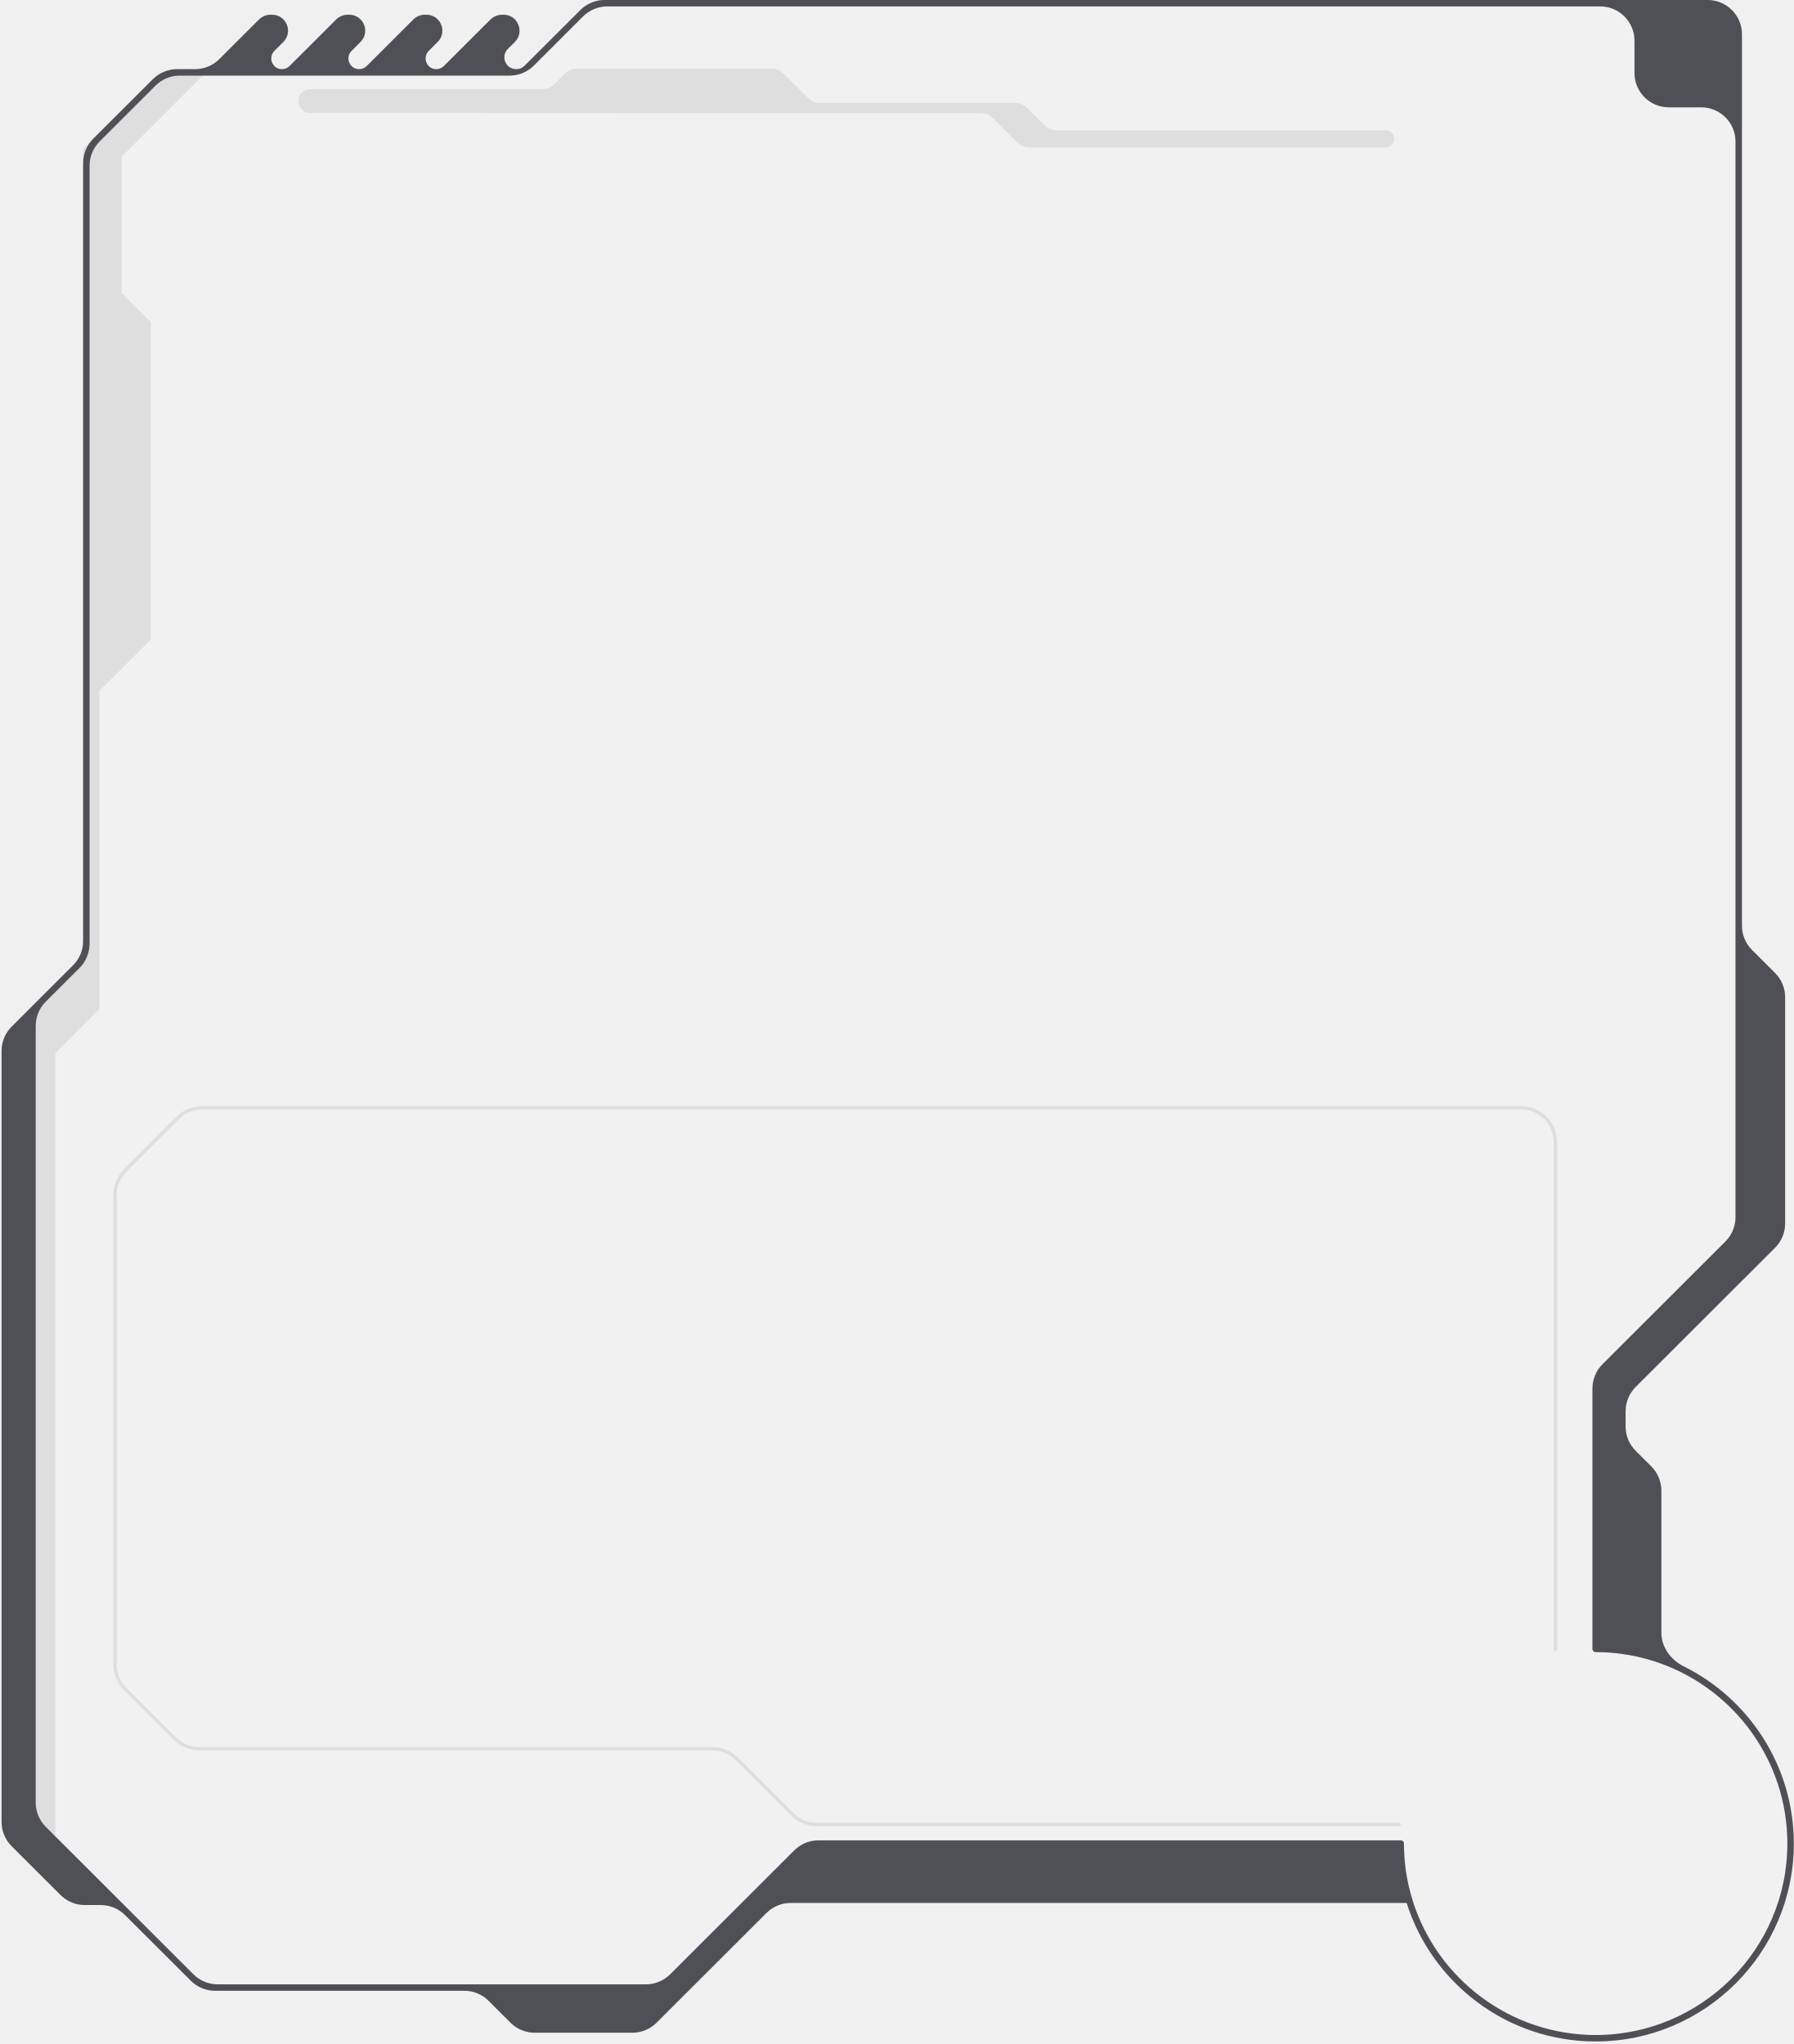
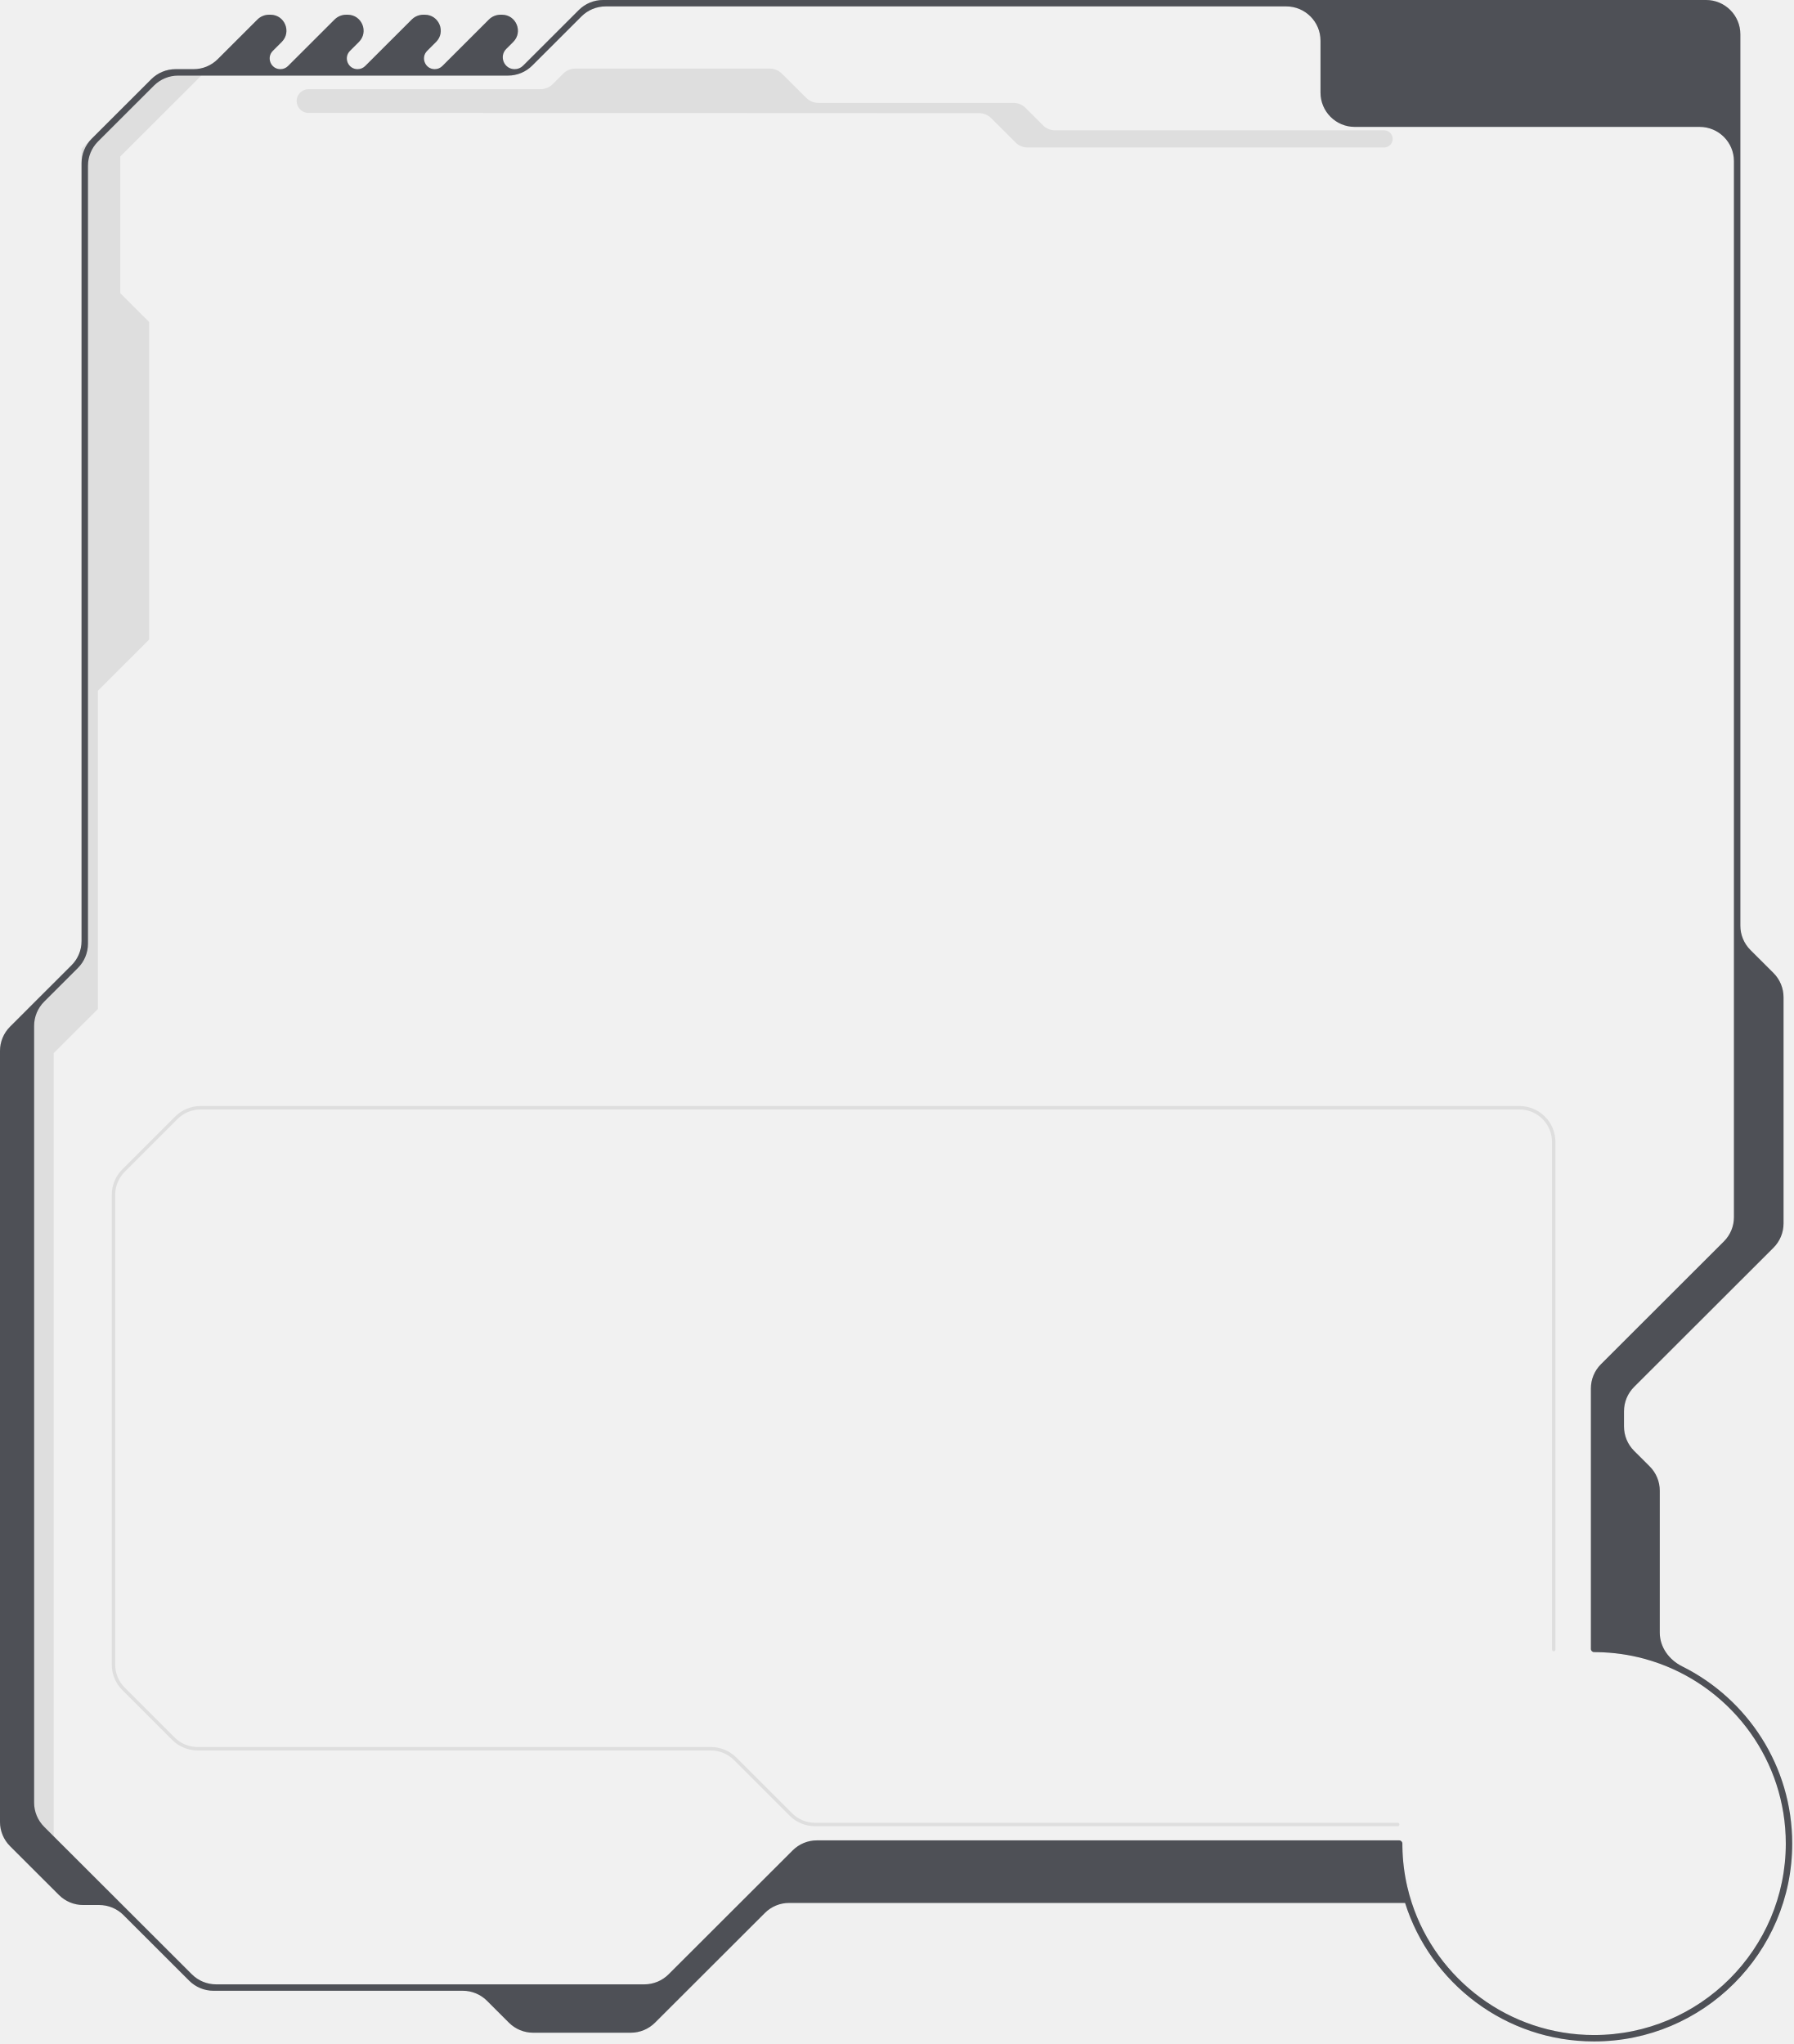
<svg xmlns="http://www.w3.org/2000/svg" width="523" height="596" viewBox="0 0 523 596" fill="none">
-   <g filter="url(#filter0_b_3971_11197)">
-     <path d="M196.102 575.82C194.227 577.693 191.686 578.744 189.036 578.744L63.527 578.744C60.877 578.744 58.335 577.692 56.46 575.82L34.351 553.738L16.185 535.594L13.394 532.806C11.516 530.931 10.461 528.385 10.461 525.731L10.461 299.28C10.461 296.626 11.516 294.081 13.394 292.205L23.233 282.378C25.111 280.502 26.166 277.957 26.166 275.303L26.166 48.456C26.166 45.802 27.221 43.257 29.099 41.382L45.4 25.098C47.275 23.225 49.817 22.173 52.467 22.173L148.641 22.173C151.291 22.173 153.833 21.121 155.708 19.248L170.049 4.925C171.924 3.052 174.465 2 177.115 2L467.503 2C473.026 2 477.503 6.477 477.503 12L477.503 21.422C477.503 26.945 481.981 31.422 487.503 31.422L496.961 31.422C502.484 31.422 506.961 35.899 506.961 41.422L506.961 355.043C506.961 357.698 505.906 360.243 504.028 362.118L468.185 397.921C466.307 399.797 465.252 402.342 465.252 404.996L465.252 480.941C465.252 481.455 465.672 481.867 466.186 481.867C466.499 481.867 466.809 481.867 467.119 481.874C471.82 481.953 476.383 482.613 480.737 483.784C482.298 484.205 483.833 484.69 485.334 485.242C506.756 493.067 522.08 513.627 522.08 537.694C522.08 568.477 497.006 593.521 466.186 593.521C441.41 593.521 420.347 577.338 413.036 554.999C412.528 553.447 412.087 551.866 411.714 550.258C410.847 546.51 410.362 542.617 410.295 538.626C410.291 538.317 410.287 538.007 410.287 537.694C410.287 537.181 409.876 536.761 409.362 536.761L239.35 536.761C236.7 536.761 234.159 537.813 232.284 539.686L196.102 575.82Z" fill="white" fill-opacity="0.1" />
+   <g filter="url(#filter0_b_4190_19384)">
+     <path d="M195.641 575.82C193.766 577.693 191.225 578.744 188.575 578.744L63.066 578.744C60.416 578.744 57.874 577.692 55.999 575.82L33.891 553.738L15.725 535.594L12.933 532.806C11.056 530.931 10 528.385 10 525.731L10 299.28C10 296.626 11.056 294.081 12.934 292.205L22.772 282.378C24.65 280.502 25.706 277.957 25.706 275.303L25.706 48.456C25.706 45.802 26.761 43.257 28.638 41.382L44.939 25.098C46.814 23.225 49.356 22.173 52.006 22.173L148.18 22.173C150.83 22.173 153.372 21.121 155.247 19.248L169.588 4.925C171.463 3.052 174.004 2 176.654 2L467.042 2C472.565 2 477.042 6.477 477.042 12L477.042 21.422C477.042 26.945 481.52 31.422 487.042 31.422L496.5 31.422C502.023 31.422 506.5 35.899 506.5 41.422L506.5 355.043C506.5 357.698 505.445 360.243 503.567 362.118L467.724 397.921C465.846 399.797 464.791 402.342 464.791 404.996L464.791 480.941C464.791 481.455 465.211 481.867 465.725 481.867C466.038 481.867 466.348 481.867 466.658 481.874C471.359 481.953 475.922 482.613 480.276 483.784C481.837 484.205 483.372 484.69 484.873 485.242C506.295 493.067 521.619 513.627 521.619 537.694C521.619 568.477 496.545 593.521 465.725 593.521C440.949 593.521 419.886 577.338 412.575 554.999C412.067 553.447 411.626 551.866 411.253 550.258C410.386 546.51 409.901 542.617 409.834 538.626C409.83 538.317 409.826 538.007 409.826 537.694C409.826 537.181 409.415 536.761 408.901 536.761L238.889 536.761C236.239 536.761 233.698 537.813 231.823 539.686L195.641 575.82Z" fill="white" fill-opacity="0.1" />
  </g>
-   <path d="M16.126 538.099L8.534 530.517L8.534 294.224L24.24 278.537L24.24 43.4L44.567 23.098C46.442 21.225 48.984 20.173 51.634 20.173L59.369 20.173L60.389 20.796L59.145 22.038L35.535 45.619L35.535 85.491L43.937 93.883L43.937 186.493L28.989 201.423L28.989 294.224L16.126 307.072L16.126 538.099Z" fill="#DEDEDE" />
-   <path d="M404 38C405.381 38 406.5 39.119 406.5 40.5C406.5 41.881 405.381 43 404 43L300.071 43C298.745 43 297.473 42.473 296.536 41.535L289.464 34.464C288.526 33.526 287.256 33 285.93 32.999L90.419 32.918C87.328 32.917 85.79 29.171 87.989 26.998C88.637 26.359 89.51 26 90.421 26L158.069 26C159.395 26 160.667 25.473 161.604 24.535L164.675 21.465C165.613 20.527 166.885 20 168.211 20L224.874 20C226.194 20 227.461 20.522 228.398 21.453L235.538 28.547C236.474 29.478 237.741 30 239.062 30L295.929 30C297.255 30 298.527 30.527 299.464 31.465L304.536 36.535C305.473 37.473 306.745 38 308.071 38L404 38Z" fill="#DEDEDE" />
-   <path d="M407.961 531.998H238.103C235.451 531.998 232.907 530.944 231.032 529.069L214.8 512.836C212.924 510.961 210.381 509.908 207.729 509.908H58.084C55.432 509.908 52.889 508.854 51.013 506.979L36.476 492.441C34.6 490.566 33.547 488.022 33.547 485.37L33.547 348.399C33.547 345.747 34.6 343.203 36.476 341.328L51.875 325.929C53.75 324.054 56.294 323 58.946 323H70H124H443.461C448.984 323 453.461 327.477 453.461 333V481" stroke="#DEDEDE" stroke-miterlimit="10" stroke-linecap="round" />
-   <path d="M410.12 554.863C410.118 554.863 410.117 554.865 410.118 554.867C417.493 578.249 439.411 595.25 465.227 595.25C497.074 595.25 522.988 569.371 522.988 537.558C522.988 514.95 509.9 495.338 490.894 485.883C487.095 483.993 484.375 480.288 484.375 476.044L484.375 434.665C484.375 432.01 483.319 429.464 481.44 427.588L476.884 423.039C475.005 421.163 473.949 418.617 473.949 415.962L473.949 411.489C473.949 408.835 475.005 406.289 476.883 404.413L517.527 363.818C519.405 361.942 520.46 359.397 520.46 356.743L520.46 290.791C520.46 288.137 519.405 285.591 517.527 283.716L510.802 276.999C508.924 275.124 507.869 272.578 507.869 269.924L507.869 10C507.869 4.477 503.392 -8.56285e-07 497.869 -1.09734e-06L176.279 -1.51336e-05C173.629 -1.52492e-05 171.087 1.052 169.212 2.925L152.96 19.16C152.311 19.808 151.431 20.173 150.513 20.173C147.426 20.173 145.882 16.44 148.065 14.259L150.094 12.233C153.026 9.304 150.952 4.293 146.808 4.293L146.401 4.293C145.125 4.293 143.9 4.799 142.996 5.702L129.425 19.257C128.838 19.843 128.042 20.173 127.212 20.173C124.422 20.173 123.025 16.799 125 14.827L127.597 12.233C130.529 9.304 128.455 4.293 124.311 4.293L123.904 4.293C122.627 4.293 121.402 4.799 120.499 5.702L106.927 19.257C106.34 19.843 105.544 20.173 104.715 20.173C101.924 20.173 100.528 16.799 102.502 14.827L105.099 12.233C108.031 9.304 105.957 4.293 101.813 4.293L101.406 4.293C100.13 4.293 98.905 4.799 98.001 5.702L84.43 19.257C83.843 19.843 83.047 20.173 82.217 20.173C79.427 20.173 78.031 16.799 80.005 14.827L82.602 12.233C85.534 9.304 83.46 4.293 79.316 4.293L78.909 4.293C77.632 4.293 76.407 4.799 75.504 5.702L63.944 17.248C62.069 19.121 59.527 20.173 56.877 20.173L51.637 20.173C48.987 20.173 46.445 21.225 44.57 23.098L27.176 40.471C25.298 42.346 24.243 44.892 24.243 47.546L24.243 274.392C24.243 277.046 23.188 279.591 21.31 281.467L8.538 294.224L3.394 299.361C1.516 301.237 0.461 303.782 0.461 306.436L0.461 531.239C0.461 533.893 1.516 536.438 3.394 538.314L17.648 552.55C19.523 554.423 22.065 555.475 24.715 555.475L29.387 555.475C32.037 555.475 34.579 556.527 36.454 558.399L55.63 577.55C57.505 579.422 60.047 580.474 62.697 580.474L135.381 580.474C138.031 580.474 140.573 581.526 142.448 583.398L148.843 589.786C150.718 591.658 153.259 592.71 155.909 592.71L184.361 592.71C187.011 592.71 189.552 591.658 191.427 589.786L223.468 557.788C225.343 555.915 227.884 554.863 230.534 554.863L410.12 554.863ZM195.389 575.685C193.514 577.557 190.973 578.609 188.323 578.609L63.466 578.609C60.816 578.609 58.275 577.557 56.4 575.684L34.291 553.603L16.125 535.459L13.334 532.671C11.456 530.795 10.401 528.25 10.401 525.596L10.401 299.145C10.401 296.491 11.456 293.945 13.334 292.07L23.173 282.243C25.051 280.367 26.106 277.822 26.106 275.167L26.106 48.321C26.106 45.667 27.161 43.122 29.039 41.246L45.339 24.963C47.214 23.09 49.756 22.038 52.407 22.038L148.581 22.038C151.231 22.038 153.772 20.986 155.647 19.113L169.988 4.789C171.863 2.917 174.405 1.865 177.055 1.865L466.545 1.865C472.067 1.865 476.545 6.342 476.545 11.865L476.545 21.287C476.545 26.81 481.022 31.287 486.545 31.287L496.002 31.287C501.525 31.287 506.002 35.764 506.002 41.287L506.002 354.908C506.002 357.562 504.947 360.108 503.069 361.983L467.226 397.786C465.348 399.662 464.293 402.207 464.293 404.861L464.293 480.806C464.293 481.319 464.713 481.732 465.227 481.732C465.54 481.732 465.85 481.732 466.16 481.739C470.861 481.817 475.424 482.478 479.778 483.649C481.339 484.07 482.874 484.555 484.375 485.107C505.797 492.931 521.121 513.492 521.121 537.558C521.121 568.342 496.047 593.385 465.227 593.385C440.452 593.385 419.388 577.203 412.077 554.863C411.569 553.312 411.128 551.731 410.755 550.123C409.889 546.375 409.403 542.481 409.336 538.491C409.332 538.181 409.329 537.872 409.329 537.558C409.329 537.045 408.917 536.626 408.404 536.626L238.637 536.626C235.987 536.626 233.445 537.678 231.57 539.55L195.389 575.685Z" fill="#61646B" />
-   <path d="M410.12 554.863C410.118 554.863 410.117 554.865 410.118 554.867C417.493 578.249 439.411 595.25 465.227 595.25C497.074 595.25 522.988 569.371 522.988 537.558C522.988 514.95 509.9 495.338 490.894 485.883C487.095 483.993 484.375 480.288 484.375 476.044L484.375 434.665C484.375 432.01 483.319 429.464 481.44 427.588L476.884 423.039C475.005 421.163 473.949 418.617 473.949 415.962L473.949 411.489C473.949 408.835 475.005 406.289 476.883 404.413L517.527 363.818C519.405 361.942 520.46 359.397 520.46 356.743L520.46 290.791C520.46 288.137 519.405 285.591 517.527 283.716L510.802 276.999C508.924 275.124 507.869 272.578 507.869 269.924L507.869 10C507.869 4.477 503.392 -8.56285e-07 497.869 -1.09734e-06L176.279 -1.51336e-05C173.629 -1.52492e-05 171.087 1.052 169.212 2.925L152.96 19.16C152.311 19.808 151.431 20.173 150.513 20.173C147.426 20.173 145.882 16.44 148.065 14.259L150.094 12.233C153.026 9.304 150.952 4.293 146.808 4.293L146.401 4.293C145.125 4.293 143.9 4.799 142.996 5.702L129.425 19.257C128.838 19.843 128.042 20.173 127.212 20.173C124.422 20.173 123.025 16.799 125 14.827L127.597 12.233C130.529 9.304 128.455 4.293 124.311 4.293L123.904 4.293C122.627 4.293 121.402 4.799 120.499 5.702L106.927 19.257C106.34 19.843 105.544 20.173 104.715 20.173C101.924 20.173 100.528 16.799 102.502 14.827L105.099 12.233C108.031 9.304 105.957 4.293 101.813 4.293L101.406 4.293C100.13 4.293 98.905 4.799 98.001 5.702L84.43 19.257C83.843 19.843 83.047 20.173 82.217 20.173C79.427 20.173 78.031 16.799 80.005 14.827L82.602 12.233C85.534 9.304 83.46 4.293 79.316 4.293L78.909 4.293C77.632 4.293 76.407 4.799 75.504 5.702L63.944 17.248C62.069 19.121 59.527 20.173 56.877 20.173L51.637 20.173C48.987 20.173 46.445 21.225 44.57 23.098L27.176 40.471C25.298 42.346 24.243 44.892 24.243 47.546L24.243 274.392C24.243 277.046 23.188 279.591 21.31 281.467L8.538 294.224L3.394 299.361C1.516 301.237 0.461 303.782 0.461 306.436L0.461 531.239C0.461 533.893 1.516 536.438 3.394 538.314L17.648 552.55C19.523 554.423 22.065 555.475 24.715 555.475L29.387 555.475C32.037 555.475 34.579 556.527 36.454 558.399L55.63 577.55C57.505 579.422 60.047 580.474 62.697 580.474L135.381 580.474C138.031 580.474 140.573 581.526 142.448 583.398L148.843 589.786C150.718 591.658 153.259 592.71 155.909 592.71L184.361 592.71C187.011 592.71 189.552 591.658 191.427 589.786L223.468 557.788C225.343 555.915 227.884 554.863 230.534 554.863L410.12 554.863ZM195.389 575.685C193.514 577.557 190.973 578.609 188.323 578.609L63.466 578.609C60.816 578.609 58.275 577.557 56.4 575.684L34.291 553.603L16.125 535.459L13.334 532.671C11.456 530.795 10.401 528.25 10.401 525.596L10.401 299.145C10.401 296.491 11.456 293.945 13.334 292.07L23.173 282.243C25.051 280.367 26.106 277.822 26.106 275.167L26.106 48.321C26.106 45.667 27.161 43.122 29.039 41.246L45.339 24.963C47.214 23.09 49.756 22.038 52.407 22.038L148.581 22.038C151.231 22.038 153.772 20.986 155.647 19.113L169.988 4.789C171.863 2.917 174.405 1.865 177.055 1.865L466.545 1.865C472.067 1.865 476.545 6.342 476.545 11.865L476.545 21.287C476.545 26.81 481.022 31.287 486.545 31.287L496.002 31.287C501.525 31.287 506.002 35.764 506.002 41.287L506.002 354.908C506.002 357.562 504.947 360.108 503.069 361.983L467.226 397.786C465.348 399.662 464.293 402.207 464.293 404.861L464.293 480.806C464.293 481.319 464.713 481.732 465.227 481.732C465.54 481.732 465.85 481.732 466.16 481.739C470.861 481.817 475.424 482.478 479.778 483.649C481.339 484.07 482.874 484.555 484.375 485.107C505.797 492.931 521.121 513.492 521.121 537.558C521.121 568.342 496.047 593.385 465.227 593.385C440.452 593.385 419.388 577.203 412.077 554.863C411.569 553.312 411.128 551.731 410.755 550.123C409.889 546.375 409.403 542.481 409.336 538.491C409.332 538.181 409.329 537.872 409.329 537.558C409.329 537.045 408.917 536.626 408.404 536.626L238.637 536.626C235.987 536.626 233.445 537.678 231.57 539.55L195.389 575.685Z" fill="black" fill-opacity="0.2" />
+   <path d="M15.665 538.099L8.073 530.517L8.073 294.224L23.779 278.537L23.779 43.4L44.106 23.098C45.981 21.225 48.523 20.173 51.173 20.173L58.908 20.173L59.928 20.796L58.684 22.038L35.074 45.619L35.074 85.491L43.476 93.883L43.476 186.493L28.528 201.423L28.528 294.224L15.665 307.072L15.665 538.099Z" fill="#DEDEDE" />
+   <path d="M403.539 38C404.92 38 406.039 39.119 406.039 40.5C406.039 41.881 404.92 43 403.539 43L299.61 43C298.284 43 297.012 42.473 296.075 41.535L289.003 34.464C288.066 33.526 286.795 33 285.469 32.999L89.958 32.918C86.867 32.917 85.329 29.171 87.528 26.998C88.176 26.359 89.049 26 89.96 26L157.608 26C158.934 26 160.206 25.473 161.144 24.535L164.214 21.465C165.152 20.527 166.424 20 167.75 20L224.413 20C225.733 20 227 20.522 227.937 21.453L235.077 28.547C236.013 29.478 237.28 30 238.601 30L295.468 30C296.794 30 298.066 30.527 299.004 31.465L304.075 36.535C305.012 37.473 306.284 38 307.61 38L403.539 38Z" fill="#DEDEDE" />
+   <path d="M407.5 531.998H237.642C234.99 531.998 232.446 530.944 230.571 529.069L214.339 512.836C212.464 510.961 209.92 509.908 207.268 509.908H57.623C54.971 509.908 52.428 508.854 50.552 506.979L36.015 492.441C34.139 490.566 33.086 488.022 33.086 485.37L33.086 348.399C33.086 345.747 34.139 343.203 36.015 341.328L51.414 325.929C53.289 324.054 55.833 323 58.485 323H69.539H123.539H443C448.523 323 453 327.477 453 333V481" stroke="#DEDEDE" stroke-miterlimit="10" stroke-linecap="round" />
+   <path d="M409.659 554.863C409.657 554.863 409.656 554.865 409.657 554.867C417.032 578.249 438.95 595.25 464.766 595.25C496.613 595.25 522.527 569.371 522.527 537.558C522.527 514.95 509.439 495.338 490.433 485.883C486.634 483.993 483.914 480.288 483.914 476.044L483.914 434.665C483.914 432.01 482.858 429.464 480.979 427.588L476.423 423.039C474.544 421.163 473.488 418.617 473.488 415.962L473.488 411.489C473.488 408.835 474.544 406.289 476.422 404.413L517.066 363.818C518.944 361.942 519.999 359.397 519.999 356.743L519.999 290.791C519.999 288.137 518.944 285.591 517.066 283.716L510.342 276.999C508.464 275.124 507.408 272.578 507.408 269.924L507.408 10C507.408 4.477 502.931 -8.56285e-07 497.408 -1.09734e-06L175.818 -1.51336e-05C173.168 -1.52492e-05 170.626 1.052 168.751 2.925L152.5 19.16C151.85 19.808 150.97 20.173 150.052 20.173C146.965 20.173 145.421 16.44 147.604 14.259L149.633 12.233C152.565 9.304 150.491 4.293 146.347 4.293L145.94 4.293C144.664 4.293 143.439 4.799 142.535 5.702L128.964 19.257C128.377 19.843 127.581 20.173 126.751 20.173C123.961 20.173 122.564 16.799 124.539 14.827L127.136 12.233C130.068 9.304 127.994 4.293 123.85 4.293L123.443 4.293C122.166 4.293 120.941 4.799 120.038 5.702L106.466 19.257C105.879 19.843 105.083 20.173 104.254 20.173C101.463 20.173 100.067 16.799 102.041 14.827L104.638 12.233C107.57 9.304 105.496 4.293 101.352 4.293L100.946 4.293C99.669 4.293 98.444 4.799 97.54 5.702L83.969 19.257C83.382 19.843 82.586 20.173 81.756 20.173C78.966 20.173 77.57 16.799 79.544 14.827L82.141 12.233C85.073 9.304 82.999 4.293 78.855 4.293L78.448 4.293C77.171 4.293 75.947 4.799 75.043 5.702L63.483 17.248C61.608 19.121 59.066 20.173 56.416 20.173L51.176 20.173C48.526 20.173 45.984 21.225 44.109 23.098L26.715 40.471C24.837 42.346 23.782 44.892 23.782 47.546L23.782 274.392C23.782 277.046 22.727 279.591 20.849 281.467L8.077 294.224L2.933 299.361C1.055 301.237 -1.32787e-05 303.782 -1.33948e-05 306.436L-2.32212e-05 531.239C-2.33372e-05 533.893 1.055 536.438 2.933 538.314L17.187 552.55C19.062 554.423 21.604 555.475 24.254 555.475L28.927 555.475C31.576 555.475 34.118 556.527 35.993 558.399L55.169 577.55C57.044 579.422 59.586 580.474 62.236 580.474L134.92 580.474C137.57 580.474 140.112 581.526 141.987 583.398L148.382 589.786C150.257 591.658 152.798 592.71 155.448 592.71L183.9 592.71C186.55 592.71 189.091 591.658 190.966 589.786L223.007 557.788C224.882 555.915 227.423 554.863 230.073 554.863L409.659 554.863ZM194.928 575.685C193.053 577.557 190.512 578.609 187.862 578.609L63.005 578.609C60.355 578.609 57.813 577.557 55.938 575.684L33.83 553.603L15.664 535.459L12.873 532.671C10.995 530.795 9.94 528.25 9.94 525.596L9.94 299.145C9.94 296.491 10.995 293.945 12.873 292.07L22.712 282.243C24.59 280.367 25.645 277.822 25.645 275.167L25.645 48.321C25.645 45.667 26.7 43.122 28.578 41.246L44.878 24.963C46.753 23.09 49.295 22.038 51.946 22.038L148.12 22.038C150.77 22.038 153.311 20.986 155.186 19.113L169.527 4.789C171.402 2.917 173.944 1.865 176.594 1.865L375 1.865C380.523 1.865 385 6.342 385 11.865L385 27C385 32.523 389.477 37 395 37L495.541 37C501.064 37 505.541 41.477 505.541 47L505.541 354.908C505.541 357.562 504.486 360.108 502.608 361.983L466.765 397.786C464.887 399.662 463.832 402.207 463.832 404.861L463.832 480.806C463.832 481.319 464.252 481.732 464.766 481.732C465.079 481.732 465.389 481.732 465.699 481.739C470.4 481.817 474.963 482.478 479.317 483.649C480.878 484.07 482.413 484.555 483.914 485.107C505.336 492.931 520.66 513.492 520.66 537.558C520.66 568.342 495.586 593.385 464.766 593.385C439.991 593.385 418.927 577.203 411.616 554.863C411.108 553.312 410.667 551.731 410.294 550.123C409.428 546.375 408.942 542.481 408.875 538.491C408.871 538.181 408.868 537.872 408.868 537.558C408.868 537.045 408.456 536.626 407.943 536.626L238.176 536.626C235.526 536.626 232.984 537.678 231.109 539.55L194.928 575.685Z" fill="#61646B" />
+   <path d="M409.659 554.863C409.657 554.863 409.656 554.865 409.657 554.867C417.032 578.249 438.95 595.25 464.766 595.25C496.613 595.25 522.527 569.371 522.527 537.558C522.527 514.95 509.439 495.338 490.433 485.883C486.634 483.993 483.914 480.288 483.914 476.044L483.914 434.665C483.914 432.01 482.858 429.464 480.979 427.588L476.423 423.039C474.544 421.163 473.488 418.617 473.488 415.962L473.488 411.489C473.488 408.835 474.544 406.289 476.422 404.413L517.066 363.818C518.944 361.942 519.999 359.397 519.999 356.743L519.999 290.791C519.999 288.137 518.944 285.591 517.066 283.716L510.342 276.999C508.464 275.124 507.408 272.578 507.408 269.924L507.408 10C507.408 4.477 502.931 -8.56285e-07 497.408 -1.09734e-06L175.818 -1.51336e-05C173.168 -1.52492e-05 170.626 1.052 168.751 2.925L152.5 19.16C151.85 19.808 150.97 20.173 150.052 20.173C146.965 20.173 145.421 16.44 147.604 14.259L149.633 12.233C152.565 9.304 150.491 4.293 146.347 4.293L145.94 4.293C144.664 4.293 143.439 4.799 142.535 5.702L128.964 19.257C128.377 19.843 127.581 20.173 126.751 20.173C123.961 20.173 122.564 16.799 124.539 14.827L127.136 12.233C130.068 9.304 127.994 4.293 123.85 4.293L123.443 4.293C122.166 4.293 120.941 4.799 120.038 5.702L106.466 19.257C105.879 19.843 105.083 20.173 104.254 20.173C101.463 20.173 100.067 16.799 102.041 14.827L104.638 12.233C107.57 9.304 105.496 4.293 101.352 4.293L100.946 4.293C99.669 4.293 98.444 4.799 97.54 5.702L83.969 19.257C83.382 19.843 82.586 20.173 81.756 20.173C78.966 20.173 77.57 16.799 79.544 14.827L82.141 12.233C85.073 9.304 82.999 4.293 78.855 4.293L78.448 4.293C77.171 4.293 75.947 4.799 75.043 5.702L63.483 17.248C61.608 19.121 59.066 20.173 56.416 20.173L51.176 20.173C48.526 20.173 45.984 21.225 44.109 23.098L26.715 40.471C24.837 42.346 23.782 44.892 23.782 47.546L23.782 274.392C23.782 277.046 22.727 279.591 20.849 281.467L8.077 294.224L2.933 299.361C1.055 301.237 -1.32787e-05 303.782 -1.33948e-05 306.436L-2.32212e-05 531.239C-2.33372e-05 533.893 1.055 536.438 2.933 538.314L17.187 552.55C19.062 554.423 21.604 555.475 24.254 555.475L28.927 555.475C31.576 555.475 34.118 556.527 35.993 558.399L55.169 577.55C57.044 579.422 59.586 580.474 62.236 580.474L134.92 580.474C137.57 580.474 140.112 581.526 141.987 583.398L148.382 589.786C150.257 591.658 152.798 592.71 155.448 592.71L183.9 592.71C186.55 592.71 189.091 591.658 190.966 589.786L223.007 557.788C224.882 555.915 227.423 554.863 230.073 554.863L409.659 554.863ZM194.928 575.685C193.053 577.557 190.512 578.609 187.862 578.609L63.005 578.609C60.355 578.609 57.813 577.557 55.938 575.684L33.83 553.603L15.664 535.459L12.873 532.671C10.995 530.795 9.94 528.25 9.94 525.596L9.94 299.145C9.94 296.491 10.995 293.945 12.873 292.07L22.712 282.243C24.59 280.367 25.645 277.822 25.645 275.167L25.645 48.321C25.645 45.667 26.7 43.122 28.578 41.246L44.878 24.963C46.753 23.09 49.295 22.038 51.946 22.038L148.12 22.038C150.77 22.038 153.311 20.986 155.186 19.113L169.527 4.789C171.402 2.917 173.944 1.865 176.594 1.865L375 1.865C380.523 1.865 385 6.342 385 11.865L385 27C385 32.523 389.477 37 395 37L495.541 37C501.064 37 505.541 41.477 505.541 47L505.541 354.908C505.541 357.562 504.486 360.108 502.608 361.983L466.765 397.786C464.887 399.662 463.832 402.207 463.832 404.861L463.832 480.806C463.832 481.319 464.252 481.732 464.766 481.732C465.079 481.732 465.389 481.732 465.699 481.739C470.4 481.817 474.963 482.478 479.317 483.649C480.878 484.07 482.413 484.555 483.914 485.107C505.336 492.931 520.66 513.492 520.66 537.558C520.66 568.342 495.586 593.385 464.766 593.385C439.991 593.385 418.927 577.203 411.616 554.863C411.108 553.312 410.667 551.731 410.294 550.123C409.428 546.375 408.942 542.481 408.875 538.491C408.871 538.181 408.868 537.872 408.868 537.558C408.868 537.045 408.456 536.626 407.943 536.626L238.176 536.626C235.526 536.626 232.984 537.678 231.109 539.55L194.928 575.685Z" fill="black" fill-opacity="0.2" />
  <defs>
-     <filter id="filter0_b_3971_11197" x="-9.539" y="-18" width="551.619" height="631.521" filterUnits="userSpaceOnUse" color-interpolation-filters="sRGB">
+     <filter id="filter0_b_4190_19384" x="-10" y="-18" width="551.619" height="631.521" filterUnits="userSpaceOnUse" color-interpolation-filters="sRGB">
      <feFlood flood-opacity="0" result="BackgroundImageFix" />
      <feGaussianBlur in="BackgroundImageFix" stdDeviation="10" />
-       <feComposite in2="SourceAlpha" operator="in" result="effect1_backgroundBlur_3971_11197" />
-       <feBlend mode="normal" in="SourceGraphic" in2="effect1_backgroundBlur_3971_11197" result="shape" />
+       <feComposite in2="SourceAlpha" operator="in" result="effect1_backgroundBlur_4190_19384" />
+       <feBlend mode="normal" in="SourceGraphic" in2="effect1_backgroundBlur_4190_19384" result="shape" />
    </filter>
  </defs>
</svg>
